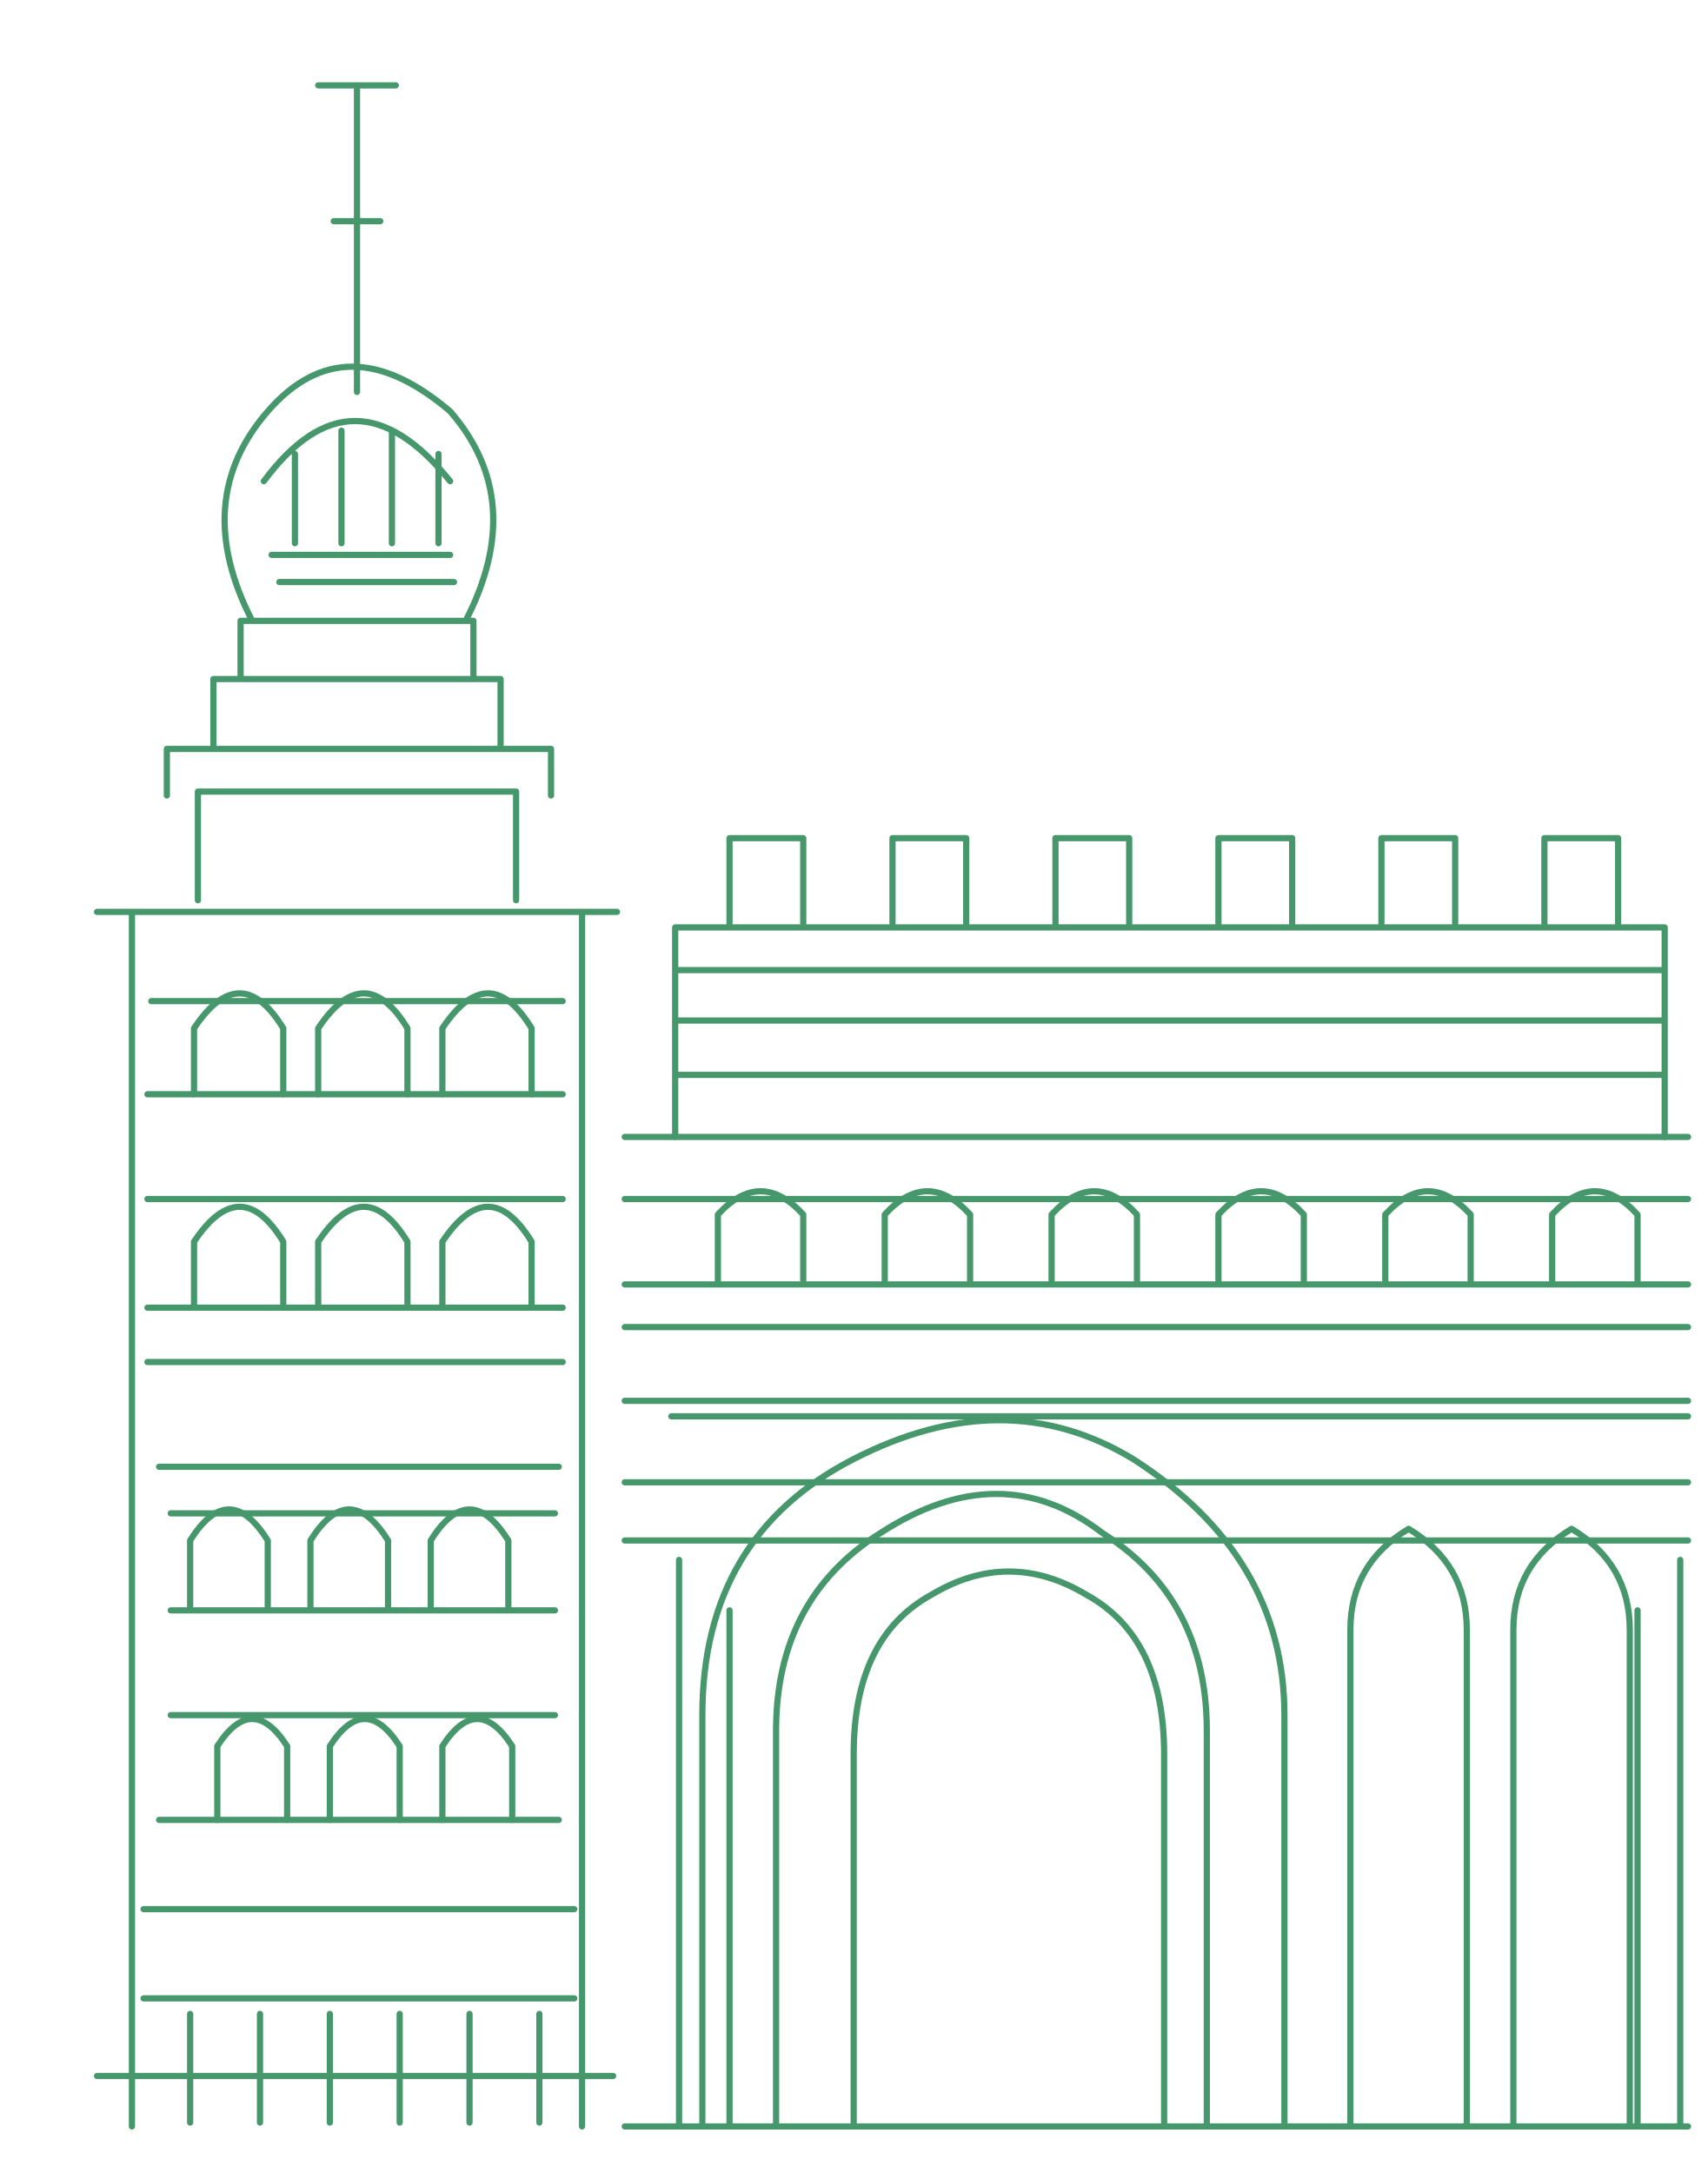
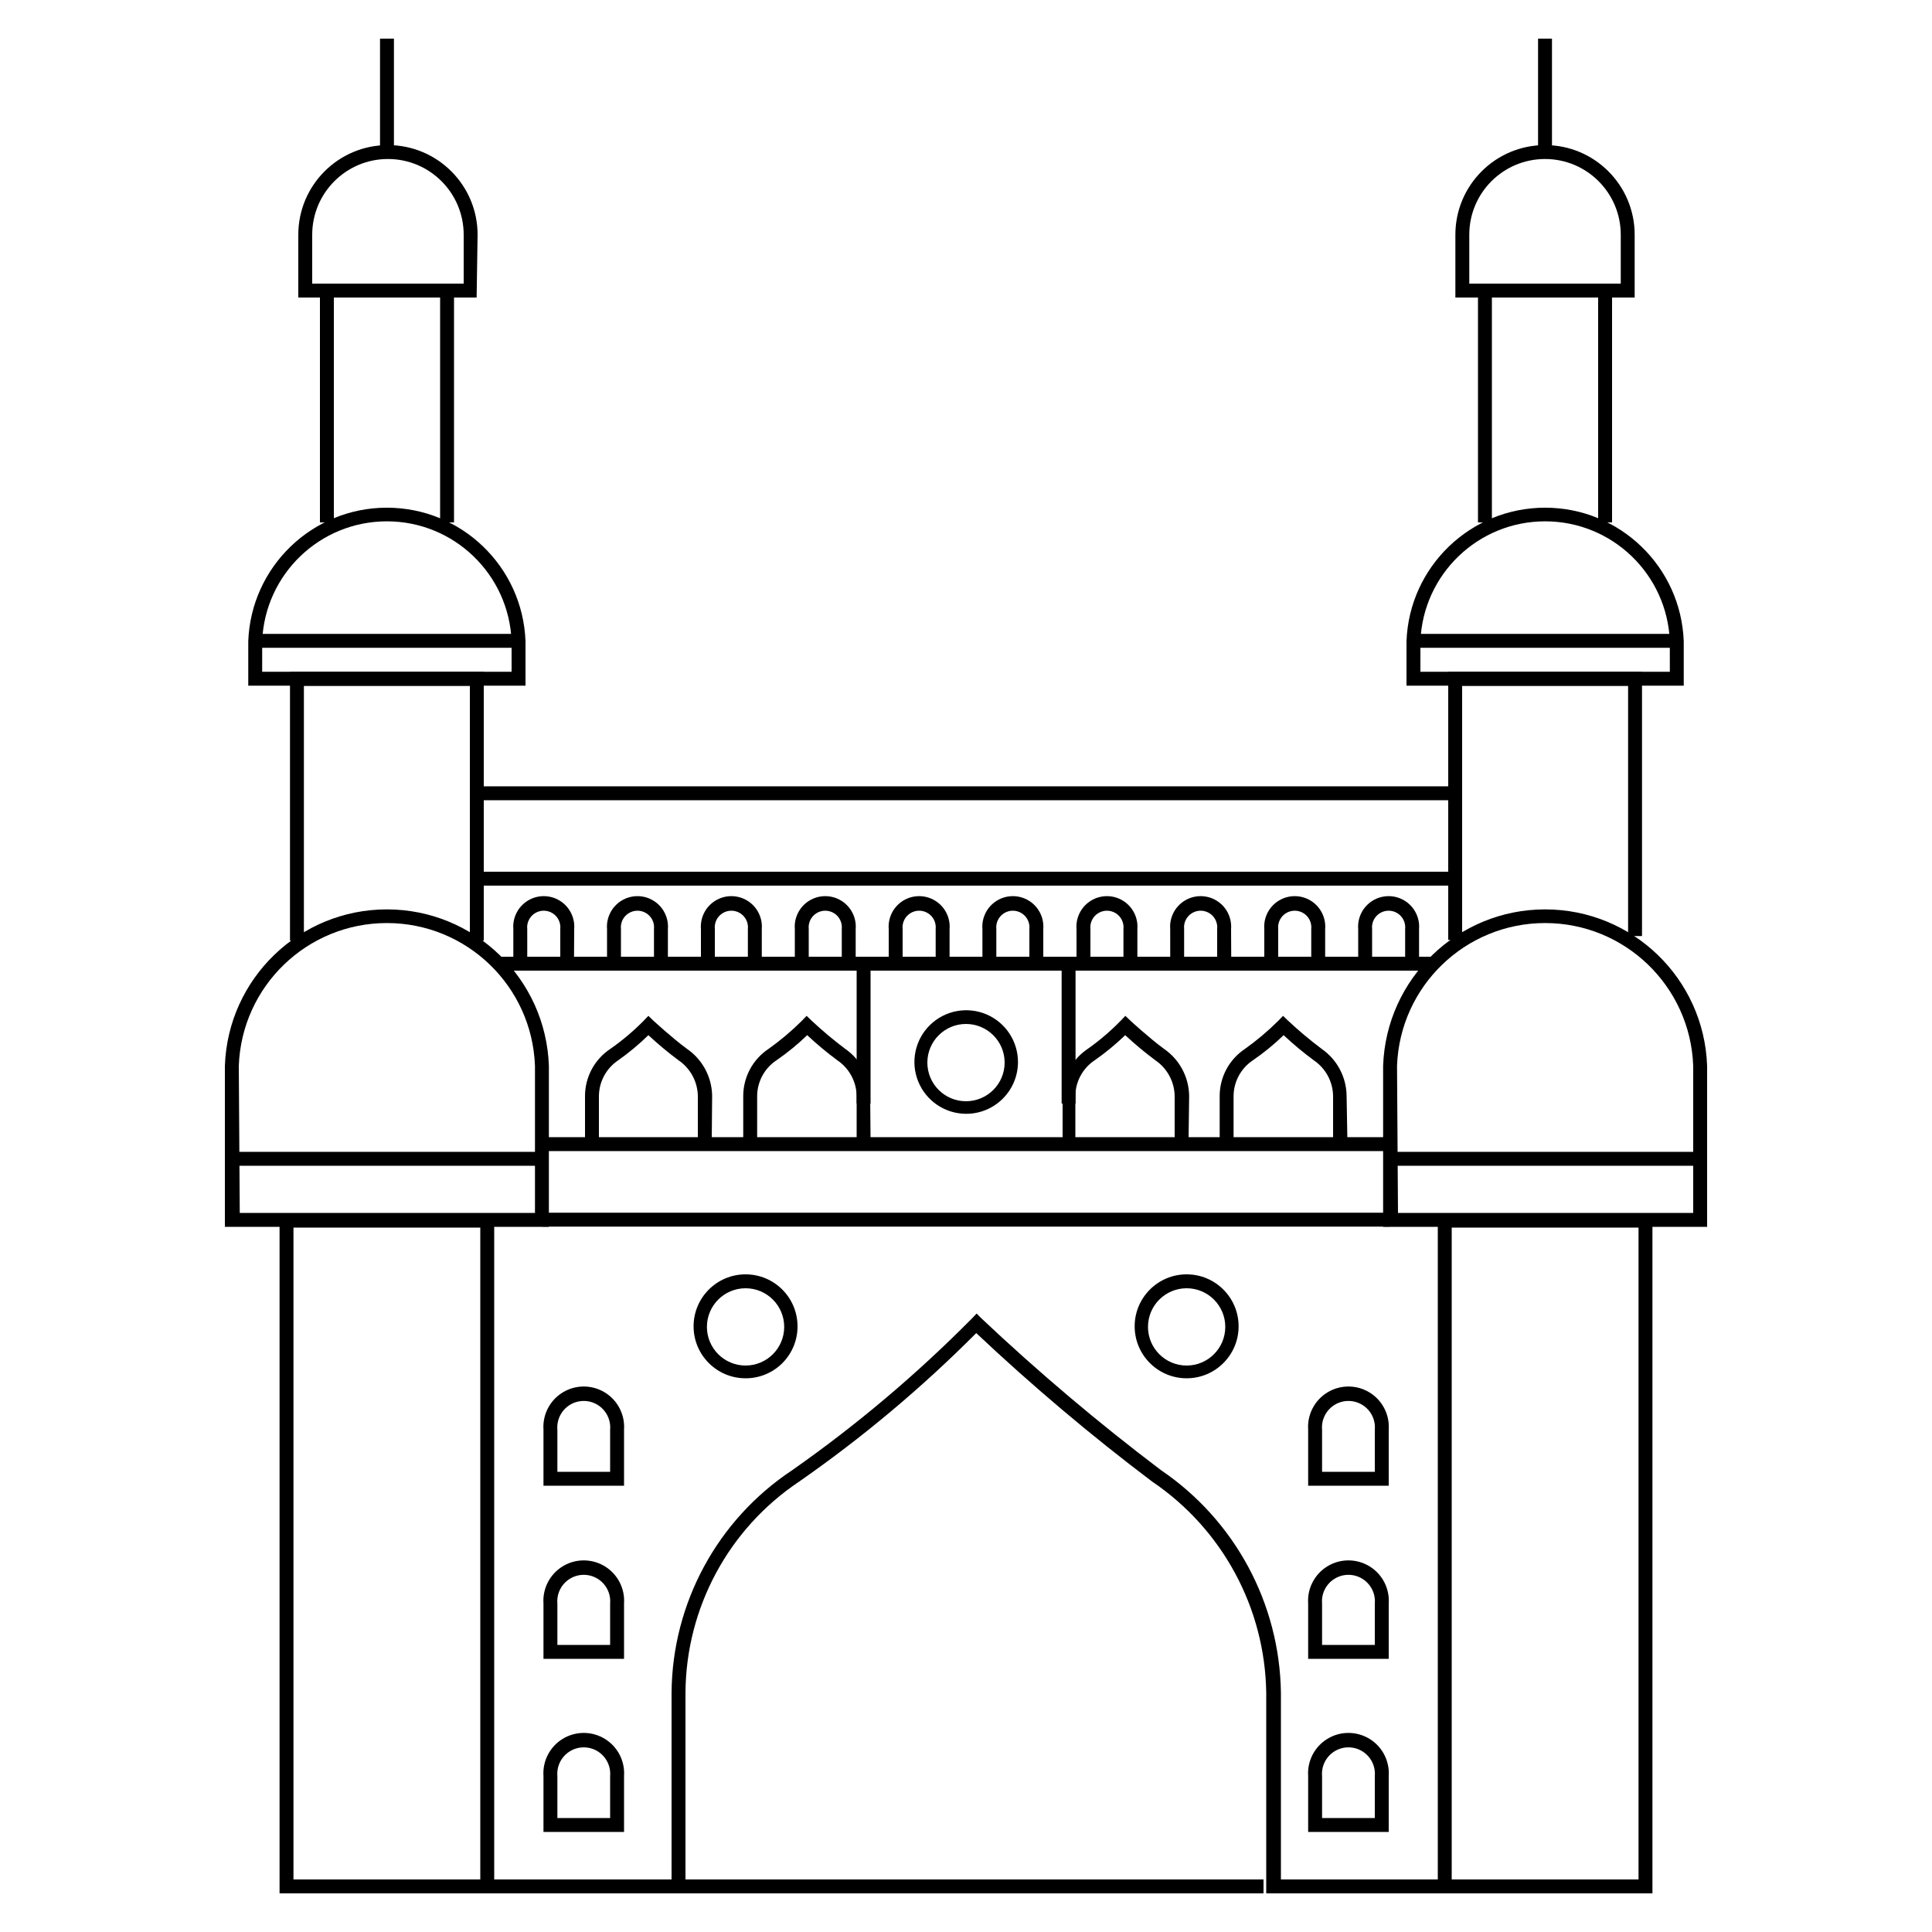
- <svg xmlns="http://www.w3.org/2000/svg" viewBox="0 0 440 560" fill="none" stroke="#46976b" stroke-width="1.6" stroke-linejoin="round" stroke-linecap="round">
-   <path d="M34 548V235M34 235h116M150 235v313M25 235h134M51 232v-28h82v28M43 205v-12h99v12M55 193v-18h74v18M62 175v-15h60v15M65 160q-16-31 4-54q20-23 47 0q20 23 4 54M92 101V57M86 57h12M92 57V22M82 22h20" />
-   <path d="M39 258h106M38 282h107M38 309h107M38 337h107M38 351h107M41 378h103M44 390h99M44 415h99M44 442h99M41 469h103M37 492h111M37 515h111M25 535h133" />
-   <path d="M50 282v-17q12-18 23 0v17M82 282v-17q12-18 23 0v17M114 282v-17q12-18 23 0v17M50 337v-17q12-18 23 0v17M82 337v-17q12-18 23 0v17M114 337v-17q12-18 23 0v17" />
-   <path d="M49 414v-17q10-16 20 0v17M80 414v-17q10-16 20 0v17M111 414v-17q10-16 20 0v17M56 469v-19q9-14 18 0v19M85 469v-19q9-14 18 0v19M114 469v-19q9-14 18 0v19" />
-   <path d="M49 547v-28M67 547v-28M85 547v-28M103 547v-28M121 547v-28M139 547v-28" />
-   <path d="M161 293h274M161 309h274M161 331h274M161 342h274M161 361h274M161 382h274M161 397h274M161 548h274" />
-   <path d="M174 293v-54h255v54M174 250h255M174 263h255M174 277h255" />
-   <path d="M188 238v-22h19v22M230 238v-22h19v22M272 238v-22h19v22M314 238v-22h19v22M356 238v-22h19v22M398 238v-22h19v22" />
-   <path d="M185 330v-17q11-12 22 0v17M228 330v-17q11-12 22 0v17M271 330v-17q11-12 22 0v17M314 330v-17q11-12 22 0v17M357 330v-17q11-12 22 0v17M400 330v-17q11-12 22 0v17" />
-   <path d="M175 548V402M433 548V402M181 547v-105q0-46 39-66q39-20 72 0q39 25 39 66v105M200 547v-101q0-34 27-51q31-20 57 0q27 17 27 51v101M220 547v-95q0-30 20-41q20-12 40 0q20 11 20 41v95" />
-   <path d="M173 365h262M188 548V415M422 548V415M348 548V420q0-17 15-26q15 9 15 26v128M390 548V420q0-17 15-26q15 9 15 26v128" />
-   <path d="M68 124q23-31 48 0M70 143h46M76 117v23M88 111v29M101 111v29M113 117v23M72 150h45" />
+ <svg xmlns="http://www.w3.org/2000/svg" viewBox="0 0 100 100" x="0px" y="0px">
+   <defs>
+     <style>.cls-1{fill:none;}</style>
+   </defs>
+   <g data-name="Layer 2">
+     <g data-name="Layer 1">
+       <rect class="cls-1" width="100" height="100" />
+       <path d="M74.93,98H65.54V87.61a13.43,13.43,0,0,0-5.9-10.92A109,109,0,0,1,50.53,69a66.78,66.78,0,0,1-9.17,7.69,13.24,13.24,0,0,0-5.88,10.92V98H25.08v-.72h9.68V87.61A13.94,13.94,0,0,1,41,76.1a68,68,0,0,0,9.3-7.85l.25-.26.25.25a111.74,111.74,0,0,0,9.3,7.86,14.16,14.16,0,0,1,6.2,11.51v9.67h8.67Z" />
+       <path d="M32.3,76.9H28.13V74a2.09,2.09,0,1,1,4.17,0Zm-3.45-.72h2.73V74a1.37,1.37,0,1,0-2.73,0Z" />
+       <path d="M32.3,85.86H28.13V83a2.09,2.09,0,1,1,4.17,0Zm-3.45-.72h2.73V83a1.37,1.37,0,1,0-2.73,0Z" />
+       <path d="M32.3,94.82H28.13V91.93a2.09,2.09,0,1,1,4.17,0Zm-3.45-.72h2.73V91.93a1.37,1.37,0,1,0-2.73,0Z" />
+       <path d="M71.88,76.9H67.71V74a2.09,2.09,0,1,1,4.17,0Zm-3.45-.72h2.73V74a1.37,1.37,0,1,0-2.73,0Z" />
+       <path d="M71.88,85.86H67.71V83a2.09,2.09,0,1,1,4.17,0Zm-3.45-.72h2.73V83a1.37,1.37,0,1,0-2.73,0Z" />
+       <path d="M71.88,94.82H67.71V91.93a2.09,2.09,0,1,1,4.17,0Zm-3.45-.72h2.73V91.93a1.37,1.37,0,1,0-2.73,0Z" />
+       <path d="M29.71,49.84H29V48.09a.86.86,0,1,0-1.71,0v1.75h-.72V48.09a1.58,1.58,0,1,1,3.15,0Z" />
+       <path d="M34.57,49.84h-.72V48.09a.86.86,0,1,0-1.71,0v1.75h-.72V48.09a1.58,1.58,0,1,1,3.15,0Z" />
+       <path d="M39.43,49.84h-.72V48.09a.86.86,0,1,0-1.71,0v1.75h-.72V48.09a1.58,1.58,0,1,1,3.15,0Z" />
+       <path d="M44.29,49.84h-.72V48.09a.86.86,0,1,0-1.71,0v1.75h-.72V48.09a1.58,1.58,0,1,1,3.15,0Z" />
+       <path d="M49.15,49.84h-.72V48.09a.86.86,0,1,0-1.71,0v1.75H46V48.09a1.58,1.58,0,1,1,3.15,0Z" />
+       <path d="M54,49.84h-.72V48.09a.86.86,0,1,0-1.71,0v1.75h-.72V48.09a1.58,1.58,0,1,1,3.15,0Z" />
+       <path d="M58.87,49.84h-.72V48.09a.86.86,0,1,0-1.71,0v1.75h-.72V48.09a1.58,1.58,0,1,1,3.15,0Z" />
+       <path d="M63.73,49.84H63V48.09a.86.86,0,1,0-1.71,0v1.75h-.72V48.09a1.58,1.58,0,1,1,3.15,0Z" />
+       <path d="M68.59,49.84h-.72V48.09a.86.86,0,1,0-1.71,0v1.75h-.72V48.09a1.58,1.58,0,1,1,3.15,0Z" />
+       <path d="M73.45,49.84h-.72V48.09a.86.86,0,1,0-1.71,0v1.75H70.3V48.09a1.58,1.58,0,1,1,3.15,0Z" />
+       <path d="M38.59,71.34a2.69,2.69,0,1,1,2.69-2.69A2.68,2.68,0,0,1,38.59,71.34Zm0-4.66a2,2,0,1,0,2,2A2,2,0,0,0,38.59,66.68Z" />
+       <path d="M61.42,71.34a2.69,2.69,0,1,1,2.69-2.69A2.69,2.69,0,0,1,61.42,71.34Zm0-4.66a2,2,0,1,0,2,2A2,2,0,0,0,61.42,66.68Z" />
+       <rect x="28.07" y="58.86" width="43.86" height="0.72" />
+       <rect x="28.07" y="62.77" width="43.86" height="0.72" />
+       <rect x="25.95" y="49.52" width="48.12" height="0.72" />
+       <rect x="24.75" y="45.12" width="50.52" height="0.72" />
+       <rect x="24.75" y="40.7" width="50.52" height="0.72" />
+       <path d="M36.84,59h-.72V56.72a2.28,2.28,0,0,0-1-1.84,18.73,18.73,0,0,1-1.56-1.3A12.74,12.74,0,0,1,32,54.88a2.25,2.25,0,0,0-1,1.84V59h-.72V56.72a2.93,2.93,0,0,1,1.31-2.43,12.29,12.29,0,0,0,1.72-1.45l.25-.26.26.25s1,.92,1.74,1.46a3,3,0,0,1,1.3,2.43Z" />
+       <path d="M45.06,59h-.72V56.72a2.27,2.27,0,0,0-1-1.84,17.22,17.22,0,0,1-1.56-1.3,12.23,12.23,0,0,1-1.59,1.3,2.24,2.24,0,0,0-1,1.84V59h-.72V56.72a2.93,2.93,0,0,1,1.31-2.43,13.84,13.84,0,0,0,1.72-1.45l.25-.26.26.25a20.83,20.83,0,0,0,1.74,1.46,3,3,0,0,1,1.29,2.43Z" />
+       <path d="M61.52,59H60.8V56.72a2.28,2.28,0,0,0-1-1.84,18.73,18.73,0,0,1-1.56-1.3,12.74,12.74,0,0,1-1.58,1.3,2.24,2.24,0,0,0-1,1.84V59H55V56.72a2.92,2.92,0,0,1,1.3-2.43A12.29,12.29,0,0,0,58,52.84l.25-.26.26.25s1,.92,1.74,1.46a3,3,0,0,1,1.3,2.43Z" />
+       <path d="M69.74,59H69V56.72a2.27,2.27,0,0,0-1-1.84,17.22,17.22,0,0,1-1.56-1.3,12.23,12.23,0,0,1-1.59,1.3,2.24,2.24,0,0,0-1,1.84V59h-.72V56.72a2.93,2.93,0,0,1,1.31-2.43,13.84,13.84,0,0,0,1.72-1.45l.25-.26.26.25a20.83,20.83,0,0,0,1.74,1.46,3,3,0,0,1,1.29,2.43Z" />
+       <path d="M50,57.65A2.68,2.68,0,1,1,52.69,55,2.68,2.68,0,0,1,50,57.65ZM50,53A2,2,0,1,0,52,55,2,2,0,0,0,50,53Z" />
+       <rect x="44.34" y="50.03" width="0.72" height="7.09" />
+       <rect x="54.95" y="50.03" width="0.72" height="7.09" />
+       <path d="M25.58,98H14.47V62.82H25.58Zm-10.39-.72h9.67V63.54H15.19Z" />
+       <polygon points="25.04 48.69 24.32 48.69 24.32 35.5 15.73 35.5 15.73 48.69 15.01 48.69 15.01 34.78 25.04 34.78 25.04 48.69" />
+       <polygon points="23.5 27.04 22.78 27.04 22.78 15.4 17.28 15.4 17.28 27.04 16.56 27.04 16.56 14.68 23.5 14.68 23.5 27.04" />
+       <path d="M28.41,63.5H11.64V55.17a8.39,8.39,0,0,1,16.77,0Zm-16-.72H27.69V55.17a7.67,7.67,0,0,0-15.33,0Z" />
+       <path d="M27.2,35.49H12.85v-2.3a7.18,7.18,0,0,1,14.35,0Zm-13.63-.72H26.48V33.19a6.46,6.46,0,0,0-12.91,0Z" />
+       <path d="M24.67,15.4H23.14v-.72H24V12.15a3.92,3.92,0,1,0-7.84,0v2.53h.78v.72h-1.5V12.15a4.64,4.64,0,1,1,9.28,0Z" />
+       <rect x="19.67" y="2" width="0.72" height="5.77" />
+       <rect x="11.96" y="59.62" width="16.14" height="0.72" />
+       <rect x="13.09" y="32.81" width="13.89" height="0.72" />
+       <path d="M85.53,98H74.42V62.82H85.53Zm-10.39-.72h9.67V63.54H75.14Z" />
+       <polygon points="75.68 48.65 74.96 48.65 74.96 34.78 84.99 34.78 84.99 48.45 84.27 48.45 84.27 35.5 75.68 35.5 75.68 48.65" />
+       <polygon points="83.44 27.04 82.72 27.04 82.72 15.4 77.22 15.4 77.22 27.04 76.5 27.04 76.5 14.68 83.44 14.68 83.44 27.04" />
+       <path d="M88.36,63.5H71.59V55.17a8.39,8.39,0,0,1,16.77,0Zm-16-.72H87.64V55.17a7.67,7.67,0,0,0-15.33,0Z" />
+       <path d="M87.15,35.49H72.8v-2.3a7.18,7.18,0,0,1,14.35,0Zm-13.63-.72H86.43V33.19a6.46,6.46,0,0,0-12.91,0Z" />
+       <path d="M84.61,15.4H83.43v-.72h.46V12.15a3.92,3.92,0,0,0-7.84,0v2.53h.78v.72h-1.5V12.15a4.64,4.64,0,1,1,9.28,0Z" />
+       <rect x="79.61" y="2" width="0.72" height="5.77" />
+       <rect x="71.91" y="59.62" width="16.14" height="0.72" />
+       <rect x="73.04" y="32.81" width="13.89" height="0.72" />
+       <rect x="34.62" y="97.28" width="30.78" height="0.72" />
+     </g>
+   </g>
</svg>
